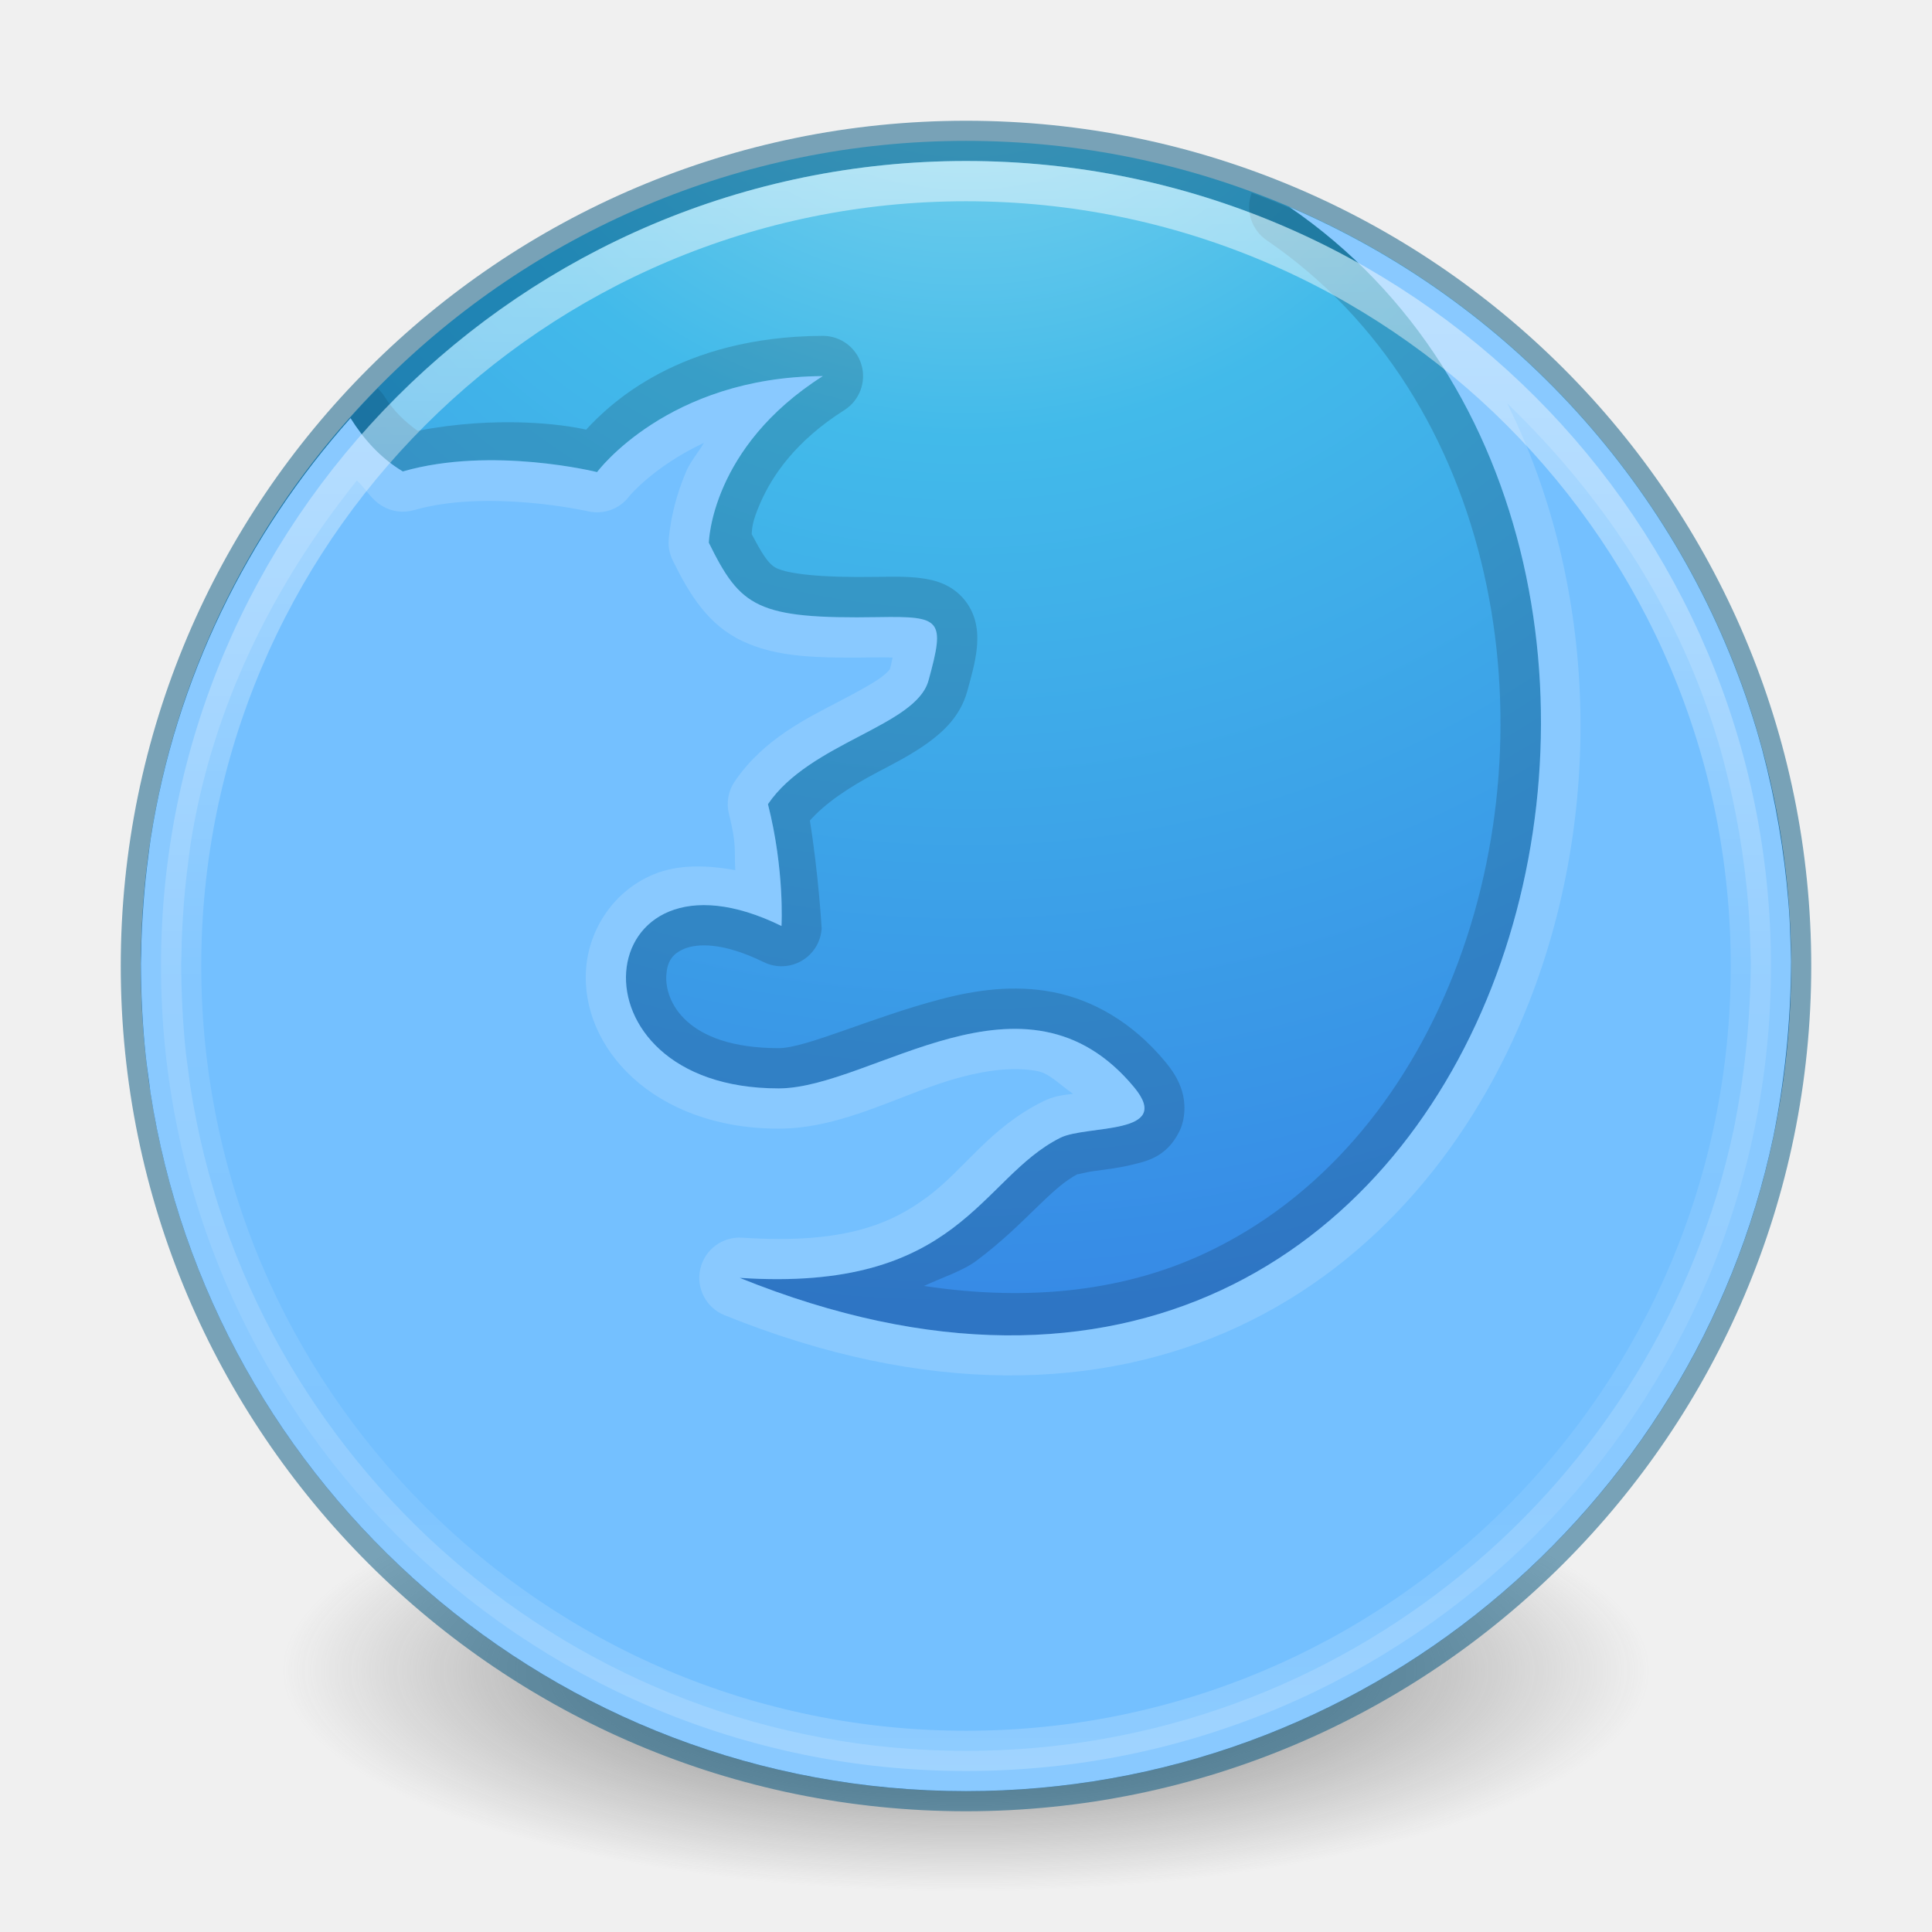
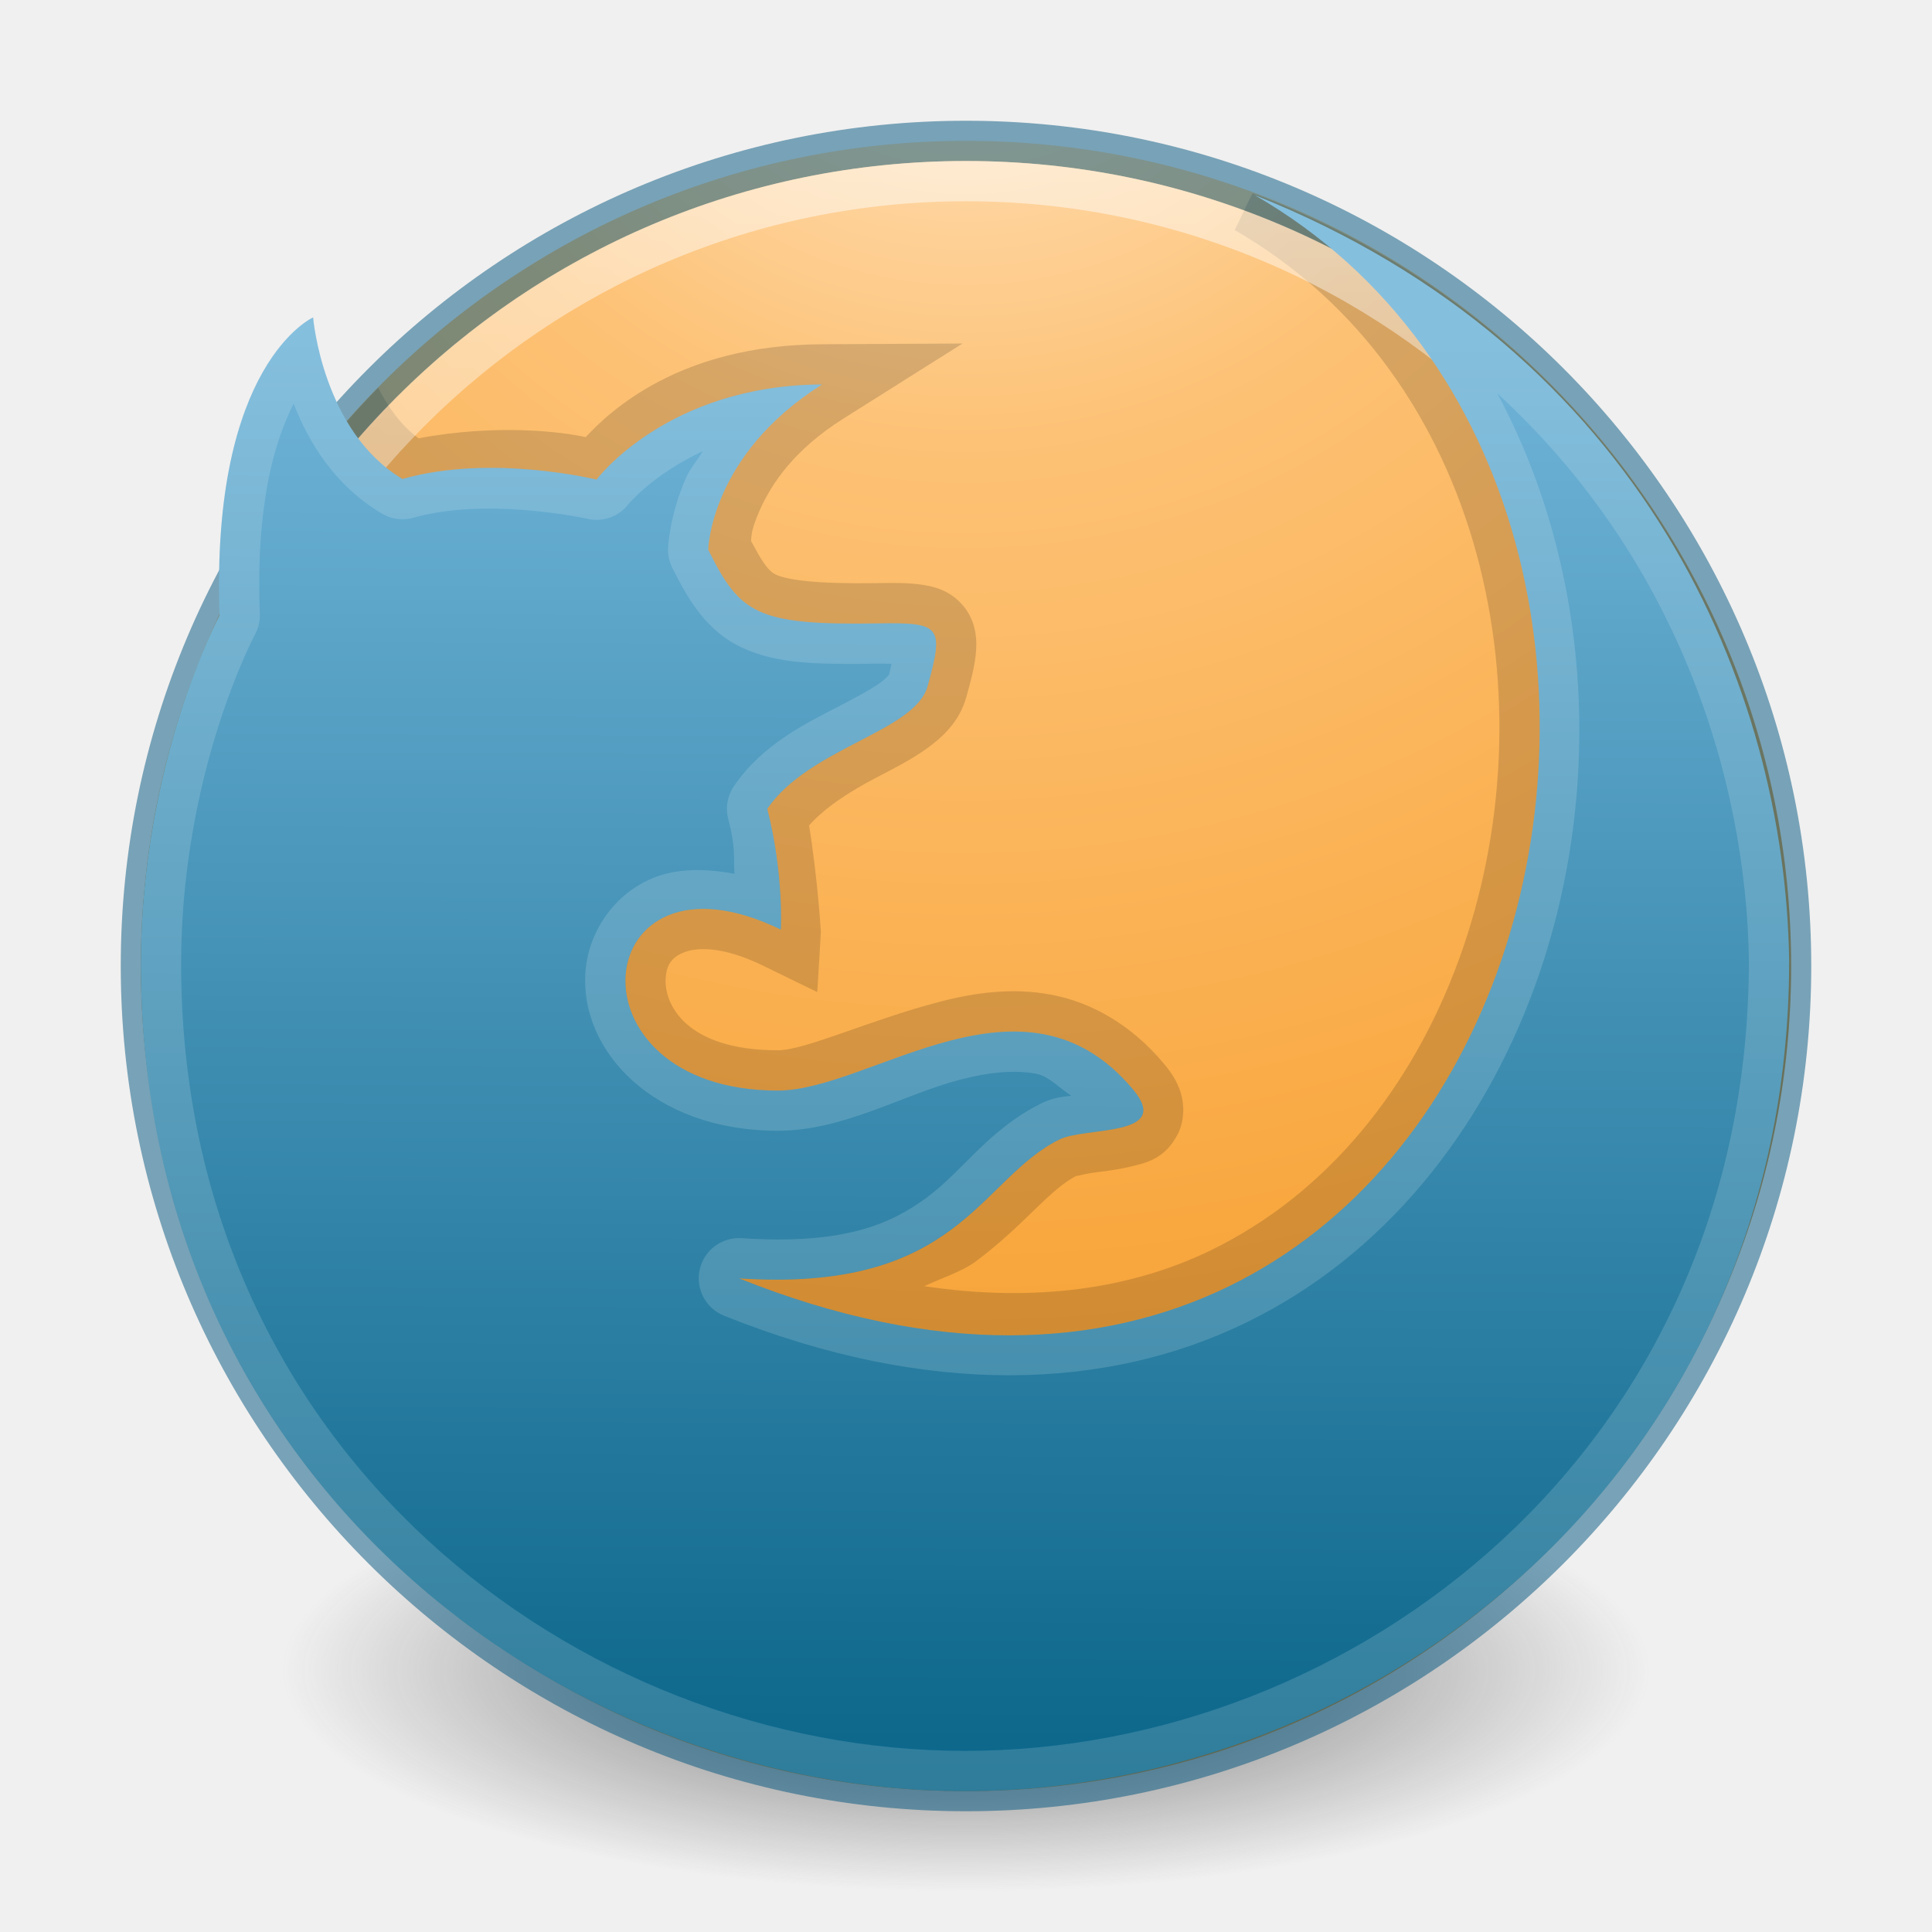
<svg xmlns="http://www.w3.org/2000/svg" xmlns:xlink="http://www.w3.org/1999/xlink" version="1.1" width="48" height="48" id="svg4031">
  <defs id="defs4033">
+     <linearGradient id="linearGradient4252">
+       <stop style="stop-color:#70b4d8;stop-opacity:1" offset="0" id="stop4254" />
+       <stop style="stop-color:#005e82;stop-opacity:1" offset="1" id="stop4256" />
+     </linearGradient>
    <linearGradient id="linearGradient4168">
      <stop id="stop4170" style="stop-color:#f8b17e;stop-opacity:1" offset="0" />
      <stop id="stop4172" style="stop-color:#e35d4f;stop-opacity:1" offset="0.232" />
      <stop id="stop4174" style="stop-color:#c6262e;stop-opacity:1" offset="0.591" />
      <stop id="stop4176" style="stop-color:#690b54;stop-opacity:1" offset="1" />
    </linearGradient>
    <linearGradient id="linearGradient3957">
      <stop id="stop3959" style="stop-color:#ffffff;stop-opacity:1" offset="0" />
      <stop id="stop3961" style="stop-color:#c1c1c1;stop-opacity:1" offset="1" />
    </linearGradient>
    <linearGradient id="linearGradient4011">
      <stop id="stop4013" style="stop-color:#ffffff;stop-opacity:1" offset="0" />
      <stop id="stop4015" style="stop-color:#ffffff;stop-opacity:0.235" offset="0.508" />
      <stop id="stop4017" style="stop-color:#ffffff;stop-opacity:0.157" offset="0.835" />
      <stop id="stop4019" style="stop-color:#ffffff;stop-opacity:0.392" offset="1" />
    </linearGradient>
    <linearGradient id="linearGradient2867-449-88-871-390-598-476-591-434-148-57-177-3-8">
      <stop id="stop3750-8-9" style="stop-color:#90dbec;stop-opacity:1" offset="0" />
      <stop id="stop3752-3-2" style="stop-color:#42baea;stop-opacity:1" offset="0.262" />
      <stop id="stop3754-7-2" style="stop-color:#3689e6;stop-opacity:1" offset="0.705" />
      <stop id="stop3756-9-3" style="stop-color:#2b63a0;stop-opacity:1" offset="1" />
    </linearGradient>
    <linearGradient id="linearGradient3820-7-2-1">
      <stop id="stop3822-2-6-3" style="stop-color:#3d3d3d;stop-opacity:1" offset="0" />
      <stop id="stop3864-8-7-7" style="stop-color:#686868;stop-opacity:0.498" offset="0.5" />
      <stop id="stop3824-1-2-5" style="stop-color:#686868;stop-opacity:0" offset="1" />
    </linearGradient>
    <linearGradient x1="71.204" y1="6.238" x2="71.204" y2="44.341" id="linearGradient3012" xlink:href="#linearGradient4011" gradientUnits="userSpaceOnUse" gradientTransform="matrix(1.054054,0,0,1.054054,-51.611,-2.727901)" />
-     <radialGradient cx="3.972" cy="8.45" r="20" fx="3.972" fy="8.45" id="radialGradient3015" xlink:href="#linearGradient2867-449-88-871-390-598-476-591-434-148-57-177-3-8" gradientUnits="userSpaceOnUse" gradientTransform="matrix(0,2.498835,-2.643469,-6.8014435e-8,46.33681,-12.18047)" />
+     <radialGradient cx="3.972" cy="8.45" r="20" fx="3.972" fy="8.45" id="radialGradient3015" xlink:href="#linearGradient3846" gradientUnits="userSpaceOnUse" gradientTransform="matrix(0,2.498835,-2.643469,-6.8014435e-8,46.33681,-12.18047)" />
    <radialGradient cx="99.157" cy="186.171" r="62.769" fx="99.157" fy="186.171" id="radialGradient3018" xlink:href="#linearGradient3820-7-2-1" gradientUnits="userSpaceOnUse" gradientTransform="matrix(0.2708338,0,0,0.08762273,-2.855072,25.18723)" />
    <linearGradient x1="27.925" y1="15.149" x2="33.448" y2="22.986" id="linearGradient3951" xlink:href="#linearGradient4168" gradientUnits="userSpaceOnUse" gradientTransform="translate(-37.01695,19.9322)" />
    <linearGradient x1="24" y1="22" x2="24" y2="26" id="linearGradient3963" xlink:href="#linearGradient3957" gradientUnits="userSpaceOnUse" />
    <linearGradient x1="21.014" y1="25.434" x2="22.806" y2="27.344" id="linearGradient3963-7" xlink:href="#linearGradient3957-2" gradientUnits="userSpaceOnUse" gradientTransform="translate(-19.11864,3.661017)" />
    <linearGradient id="linearGradient3957-2">
      <stop id="stop3959-62" style="stop-color:#ffffff;stop-opacity:1" offset="0" />
      <stop id="stop3961-5" style="stop-color:#c1c1c1;stop-opacity:1" offset="1" />
    </linearGradient>
    <linearGradient id="linearGradient3851">
      <stop offset="0" style="stop-color:#000000;stop-opacity:0.432" id="stop3853" />
      <stop offset="1" style="stop-color:#000000;stop-opacity:0.627" id="stop3855" />
    </linearGradient>
    <linearGradient gradientTransform="matrix(1,0,0,-1,0,48.51911)" gradientUnits="userSpaceOnUse" xlink:href="#linearGradient3851" id="linearGradient4326" y2="36.95" x2="23.064" y1="12.978" x1="23.064" />
    <linearGradient gradientUnits="userSpaceOnUse" xlink:href="#linearGradient3851" id="linearGradient4320" y2="36.95" x2="23.064" y1="12.978" x1="23.064" gradientTransform="translate(0,-1.493042)" />
    <linearGradient gradientUnits="userSpaceOnUse" xlink:href="#linearGradient3707-319-631-407-324-616" id="linearGradient4273" y2="4.997" x2="19.927" y1="44.949" x1="19.927" gradientTransform="matrix(0.8333332,0,0,0.8333332,4,3.166668)" />
    <linearGradient id="linearGradient3707-319-631-407-324-616">
      <stop offset="0" style="stop-color:#505050;stop-opacity:1" id="stop3246" />
      <stop offset="1" style="stop-color:#8e8e8e;stop-opacity:1" id="stop3248" />
    </linearGradient>
    <linearGradient gradientTransform="translate(-57.36252,-8.023633)" gradientUnits="userSpaceOnUse" xlink:href="#linearGradient3924-803" id="linearGradient3473" y2="43" x2="24" y1="5" x1="24" />
    <linearGradient id="linearGradient3924-803">
      <stop offset="0" style="stop-color:#ffffff;stop-opacity:1" id="stop3252" />
      <stop offset="0.063" style="stop-color:#ffffff;stop-opacity:0.235" id="stop3254" />
      <stop offset="0.951" style="stop-color:#ffffff;stop-opacity:0.157" id="stop3256" />
      <stop offset="1" style="stop-color:#ffffff;stop-opacity:0.392" id="stop3258" />
    </linearGradient>
    <radialGradient gradientTransform="matrix(1.8930301e-8,2.277067,-2.408866,-4.1952268e-8,-13.00807,-19.52422)" gradientUnits="userSpaceOnUse" xlink:href="#linearGradient2867-449-88-871-390-598-476-591-434-148-57-177-641" id="radialGradient3476" fy="8.45" fx="7.496" r="20" cy="8.45" cx="7.496" />
    <linearGradient id="linearGradient2867-449-88-871-390-598-476-591-434-148-57-177-641">
      <stop offset="0" style="stop-color:#c7c7c7;stop-opacity:1" id="stop3236" />
      <stop offset="0.262" style="stop-color:#a6a6a6;stop-opacity:1" id="stop3238" />
      <stop offset="0.705" style="stop-color:#7b7b7b;stop-opacity:1" id="stop3240" />
      <stop offset="1" style="stop-color:#595959;stop-opacity:1" id="stop3242" />
    </linearGradient>
    <radialGradient gradientTransform="matrix(2.003784,0,0,1.4,27.98813,-17.4)" gradientUnits="userSpaceOnUse" xlink:href="#linearGradient3688-166-749-2-324" id="radialGradient3013-896" fy="43.5" fx="4.993" r="2.5" cy="43.5" cx="4.993" />
    <linearGradient id="linearGradient3688-166-749-2-324">
      <stop offset="0" style="stop-color:#181818;stop-opacity:1" id="stop3216" />
      <stop offset="1" style="stop-color:#181818;stop-opacity:0" id="stop3218" />
    </linearGradient>
    <radialGradient gradientTransform="matrix(2.003784,0,0,1.4,-20.01187,-104.4)" gradientUnits="userSpaceOnUse" xlink:href="#linearGradient3688-166-749-2-324" id="radialGradient3015-826" fy="43.5" fx="4.993" r="2.5" cy="43.5" cx="4.993" />
    <linearGradient id="linearGradient3702-501-757-6-946">
      <stop offset="0" style="stop-color:#181818;stop-opacity:0" id="stop3228" />
      <stop offset="0.5" style="stop-color:#181818;stop-opacity:1" id="stop3230" />
      <stop offset="1" style="stop-color:#181818;stop-opacity:0" id="stop3232" />
    </linearGradient>
    <linearGradient gradientUnits="userSpaceOnUse" xlink:href="#linearGradient3702-501-757-6-946" id="linearGradient4395" y2="39.999" x2="25.058" y1="47.028" x1="25.058" />
    <linearGradient gradientTransform="translate(-16.07682,-9.023643)" gradientUnits="userSpaceOnUse" xlink:href="#linearGradient3851" id="linearGradient3857" y2="44.858" x2="0.857" y1="5.714" x1="0.857" />
    <radialGradient cx="23.896" cy="3.99" r="20.397" id="radialGradient3093-0-3-6-6" gradientUnits="userSpaceOnUse" gradientTransform="matrix(0,1.231648,-1.625754,0,18.48697,-28.72198)">
      <stop id="stop3244-9-33-7-0-9" style="stop-color:#ffffff;stop-opacity:1" offset="0" />
      <stop id="stop3246-3-5-0-8-5" style="stop-color:#dddddd;stop-opacity:1" offset="0.262" />
      <stop id="stop3248-1-7-8-8-1" style="stop-color:#abacae;stop-opacity:1" offset="0.661" />
      <stop id="stop3250-9-3-0-5-1" style="stop-color:#89898b;stop-opacity:1" offset="1" />
    </radialGradient>
    <linearGradient id="linearGradient3846">
-       <stop id="stop3848" style="stop-color:#fff3cb;stop-opacity:1" offset="0" />
-       <stop id="stop3850" style="stop-color:#fdde76;stop-opacity:1" offset="0.262" />
-       <stop id="stop3852" style="stop-color:#f9c440;stop-opacity:1" offset="0.661" />
+       <stop id="stop3848" style="stop-color:#ffe8cb;stop-opacity:1" offset="0" />
+       <stop id="stop3850" style="stop-color:#fdc276;stop-opacity:1" offset="0.262" />
+       <stop id="stop3852" style="stop-color:#f9a840;stop-opacity:1" offset="0.661" />
      <stop id="stop3854" style="stop-color:#e48b20;stop-opacity:1" offset="1" />
    </linearGradient>
    <linearGradient id="linearGradient4806-2">
      <stop id="stop4808-4" style="stop-color:#ffffff;stop-opacity:1" offset="0" />
      <stop id="stop4810-0" style="stop-color:#ffffff;stop-opacity:0.235" offset="0.424" />
      <stop id="stop4812-8" style="stop-color:#ffffff;stop-opacity:0.157" offset="0.821" />
      <stop id="stop4814-0" style="stop-color:#ffffff;stop-opacity:0.392" offset="1" />
    </linearGradient>
    <radialGradient cx="4.993" cy="43.5" r="2.5" fx="4.993" fy="43.5" id="radialGradient3176" xlink:href="#linearGradient3851" gradientUnits="userSpaceOnUse" gradientTransform="matrix(3.699292,0,0,2.577227,28.15827,-51.88068)" />
    <radialGradient cx="4.993" cy="43.5" r="2.5" fx="4.993" fy="43.5" id="radialGradient3178" xlink:href="#linearGradient3851" gradientUnits="userSpaceOnUse" gradientTransform="matrix(3.699292,0,0,2.577227,-13.43288,-172.338)" />
    <linearGradient gradientTransform="matrix(1.846153,0,0,1.840877,-23.5121,-19.84943)" x1="25.058" y1="47.028" x2="25.058" y2="39.999" id="linearGradient3180" xlink:href="#linearGradient3702-4-7" gradientUnits="userSpaceOnUse" />
    <linearGradient id="linearGradient3702-4-7">
      <stop id="stop3704-7-8" style="stop-color:#000000;stop-opacity:0" offset="0" />
      <stop id="stop3710-0-0" style="stop-color:#000000;stop-opacity:1" offset="0.5" />
      <stop id="stop3706-7-2" style="stop-color:#000000;stop-opacity:0" offset="1" />
    </linearGradient>
    <radialGradient cx="676" cy="-233.5" r="29.5" fx="680.406" fy="-249.594" id="radialGradient3037" xlink:href="#linearGradient4747-3" gradientUnits="userSpaceOnUse" gradientTransform="matrix(1.21354,2.71748e-8,-2.3222332e-8,0.9399242,-797.5033,244.7349)" />
    <linearGradient id="linearGradient4747-3">
      <stop id="stop4749-7" style="stop-color:#ffffff;stop-opacity:1" offset="0" />
      <stop id="stop9072-8" style="stop-color:#f7f7f7;stop-opacity:1" offset="0.5" />
      <stop id="stop4751-3" style="stop-color:#dbe0e1;stop-opacity:1" offset="1" />
    </linearGradient>
    <radialGradient cx="680.566" cy="365.658" r="12.053" fx="680.602" fy="355.258" id="radialGradient3033" xlink:href="#linearGradient9165-59" gradientUnits="userSpaceOnUse" gradientTransform="matrix(0.8989264,0,0,0.8580413,-584.8952,-296.291)" />
    <linearGradient id="linearGradient9165-59">
      <stop id="stop9167-6" style="stop-color:#b6c5cc;stop-opacity:1" offset="0" />
      <stop id="stop9169-9" style="stop-color:#e5f0f6;stop-opacity:0" offset="1" />
    </linearGradient>
    <radialGradient cx="680.566" cy="365.658" r="12.053" fx="681.326" fy="354.216" id="radialGradient3030" xlink:href="#linearGradient9165-5-1" gradientUnits="userSpaceOnUse" gradientTransform="matrix(0.6701885,0,0,0.6397069,-443.6143,-214.0008)" />
    <linearGradient id="linearGradient9165-5-1">
      <stop id="stop9167-7-12" style="stop-color:#acb9bf;stop-opacity:1" offset="0" />
      <stop id="stop9169-0-4" style="stop-color:#acb9bf;stop-opacity:0" offset="1" />
    </linearGradient>
    <linearGradient x1="20.154" y1="3.022" x2="20.154" y2="26.667" id="linearGradient3027-6" xlink:href="#linearGradient4017-8" gradientUnits="userSpaceOnUse" gradientTransform="matrix(1.500031,0,0,1.444426,-1.15087,3.596312)" />
    <linearGradient id="linearGradient4017-8">
      <stop id="stop4019-8" style="stop-color:#ffffff;stop-opacity:1" offset="0" />
      <stop id="stop4021-4" style="stop-color:#ffffff;stop-opacity:0.235" offset="0.496" />
      <stop id="stop4023-7" style="stop-color:#ffffff;stop-opacity:0.157" offset="0.88" />
      <stop id="stop4025-5" style="stop-color:#ffffff;stop-opacity:0.392" offset="1" />
    </linearGradient>
    <radialGradient r="20.002" gradientTransform="matrix(0,1.0014,-1.0999,0,-6.531,65.08)" cx="21.12" cy="26.141" gradientUnits="userSpaceOnUse" fy="22.504" id="radialGradient4347">
      <stop offset="0" stop-color="#ffca51" id="stop4349" style="stop-color:#ffc77a;stop-opacity:1" />
      <stop offset="1" stop-color="#ffbb39" id="stop4351" style="stop-color:#ffbe68;stop-opacity:1" />
    </radialGradient>
    <linearGradient id="linearGradient6322" y2="44.332" gradientUnits="userSpaceOnUse" x2="32.438" gradientTransform="matrix(0.97581,0,0,0.97579,-58.703,61.851)" y1="8.54" x1="21.375">
      <stop id="stop9946-9" stop-color="#de6300" offset="0" />
      <stop id="stop9944-7" stop-color="#d04e00" offset="1" />
    </linearGradient>
    <radialGradient r="20.002" gradientTransform="matrix(0,1.0014,-1.0999,0,-6.531,65.08)" cx="21.12" cy="26.141" gradientUnits="userSpaceOnUse" fy="22.504" id="radialGradient4347-1">
      <stop offset="0" stop-color="#ffca51" id="stop4349-7" style="stop-color:#ffb958;stop-opacity:1" />
      <stop style="stop-color:#e28515;stop-opacity:1" offset="1" stop-color="#ff6201" id="stop4355-5" />
    </radialGradient>
+     <radialGradient id="radialGradient9914" fy="22.504" gradientUnits="userSpaceOnUse" cy="26.141" cx="21.12" gradientTransform="matrix(0,1.0014,-1.0999,0,52.752,3.8498)" r="20.002">
+       <stop id="stop9910" stop-color="#ffca51" offset="0" />
+       <stop id="stop9926" stop-color="#ffbb39" offset=".399" />
+       <stop id="stop9928" stop-color="#ff780b" offset=".776" />
+       <stop id="stop9912" stop-color="#ff6201" offset="1" />
+     </radialGradient>
+     <linearGradient id="linearGradient9938" y2="44.332" gradientUnits="userSpaceOnUse" x2="32.438" gradientTransform="matrix(0.97581,0,0,0.97579,0.58048,0.62059)" y1="8.54" x1="21.375">
+       <stop id="stop9946" stop-color="#de6300" offset="0" />
+       <stop id="stop9944" stop-color="#d04e00" offset="1" />
+     </linearGradient>
+     <linearGradient xlink:href="#linearGradient4252" id="linearGradient4288" x1="24.902" y1="8.437" x2="24.743" y2="47.839" gradientUnits="userSpaceOnUse" gradientTransform="translate(-0.2066556,0.021933)" />
  </defs>
  <path d="m 41,41.5 a 17,5.5 0 1 1 -34,0 17,5.5 0 1 1 34,0 z" id="path3818-0-5" style="fill:url(#radialGradient3018);fill-opacity:1;stroke:none" />
-   <path d="M 24,3.5 C 12.689,3.5 3.5,12.689 3.5,24 3.5,35.311 12.689,44.5 24,44.5 35.311,44.5 44.5,35.311 44.5,24 44.5,12.689 35.311,3.5 24,3.5 Z" id="path2555" style="color:#000000;display:inline;overflow:visible;visibility:visible;fill:url(#radialGradient3015);fill-opacity:1;fill-rule:nonzero;stroke:none;stroke-width:1;marker:none;enable-background:accumulate" />
-   <path style="color:#000000;display:inline;overflow:visible;visibility:visible;fill:#000000;fill-opacity:1;fill-rule:nonzero;stroke:none;stroke-width:1;marker:none;enable-background:accumulate;opacity:0.15" d="M 31.098 4.791 A 1 1 0 0 0 31.471 5.969 C 37.231 9.909 38.548 18.008 36.125 24.174 C 34.914 27.257 32.801 29.806 29.92 31.146 C 27.986 32.046 25.649 32.357 22.957 31.949 C 23.4 31.742 23.921 31.576 24.26 31.322 C 25.477 30.412 26.098 29.509 26.791 29.162 C 26.706 29.205 26.922 29.13 27.184 29.094 C 27.445 29.057 27.769 29.025 28.117 28.939 C 28.465 28.854 28.974 28.762 29.297 28.117 C 29.459 27.795 29.456 27.387 29.363 27.096 C 29.271 26.804 29.123 26.587 28.947 26.375 C 28.141 25.402 27.156 24.844 26.168 24.65 C 25.179 24.457 24.224 24.6 23.354 24.83 C 21.613 25.29 20.025 26.041 19.344 26.041 C 17.032 26.041 16.507 24.861 16.555 24.217 C 16.579 23.895 16.697 23.697 17.006 23.57 C 17.315 23.444 17.948 23.4 18.975 23.904 A 1 1 0 0 0 20.414 23.064 C 20.414 23.064 20.335 21.711 20.121 20.387 C 20.49 19.968 21.077 19.564 21.811 19.18 C 22.224 18.963 22.646 18.748 23.043 18.463 C 23.44 18.177 23.861 17.789 24.031 17.174 C 24.14 16.781 24.227 16.467 24.266 16.129 C 24.304 15.791 24.297 15.314 23.965 14.906 C 23.632 14.498 23.19 14.402 22.859 14.361 C 22.529 14.32 22.207 14.325 21.809 14.332 C 20.328 14.356 19.585 14.252 19.299 14.119 C 19.073 14.014 18.904 13.696 18.676 13.271 C 18.686 13.147 18.672 12.99 18.896 12.482 C 19.186 11.826 19.752 10.966 20.979 10.188 A 1 1 0 0 0 20.439 8.344 C 16.88 8.361 15.155 10.034 14.562 10.674 C 13.98 10.54 12.348 10.324 10.375 10.703 C 10.06 10.475 9.777 10.209 9.557 9.857 A 1 1 0 0 0 9.381 9.648 C 5.748 13.348 3.5 18.412 3.5 24 C 3.5 35.311 12.689 44.5 24 44.5 C 35.311 44.5 44.5 35.311 44.5 24 C 44.5 15.187 38.911 7.685 31.098 4.791 z M 37.445 10.021 C 39.763 12.251 41.596 14.978 42.59 18.115 C 42.625 18.23 42.656 18.324 42.678 18.398 A 1 1 0 0 0 42.682 18.406 C 42.731 18.57 42.778 18.74 42.824 18.912 C 43.139 20.113 43.339 21.307 43.434 22.461 C 43.44 22.542 43.445 22.61 43.449 22.668 A 1 1 0 0 0 43.449 22.672 C 43.468 22.94 43.478 23.215 43.486 23.5 C 43.49 23.656 43.497 23.788 43.498 23.895 C 43.49 25.353 43.342 26.74 43.074 28.055 C 43.074 28.055 43.074 28.057 43.074 28.057 C 41.205 36.87 33.377 43.5 24 43.5 C 14.241 43.5 6.158 36.321 4.725 26.971 C 4.723 26.958 4.717 26.898 4.703 26.799 L 4.703 26.793 C 4.669 26.542 4.634 26.31 4.611 26.09 C 4.54 25.394 4.504 24.678 4.502 23.943 L 4.502 23.939 L 4.502 23.938 C 4.502 23.901 4.506 23.834 4.508 23.73 A 1 1 0 0 0 4.508 23.725 C 4.511 23.311 4.535 22.909 4.564 22.5 L 4.564 22.496 C 4.593 22.127 4.63 21.765 4.678 21.406 A 1 1 0 0 0 4.678 21.402 C 4.697 21.251 4.714 21.112 4.732 20.99 L 4.732 20.986 C 5.264 17.569 6.794 14.526 8.867 11.936 C 9.091 12.145 9.21 12.4 9.494 12.57 A 1 1 0 0 0 10.285 12.674 C 12.118 12.146 14.592 12.699 14.592 12.699 A 1 1 0 0 0 15.639 12.322 C 15.639 12.322 16.252 11.581 17.49 11.002 C 17.358 11.226 17.158 11.467 17.066 11.674 C 16.638 12.645 16.611 13.467 16.611 13.467 A 1 1 0 0 0 16.715 13.926 C 17.127 14.762 17.589 15.528 18.455 15.932 C 19.321 16.335 20.292 16.357 21.84 16.332 C 22.006 16.329 22.054 16.336 22.176 16.338 C 22.149 16.451 22.147 16.491 22.105 16.643 C 22.118 16.596 22.093 16.683 21.875 16.84 C 21.657 16.997 21.297 17.191 20.883 17.408 C 20.054 17.842 18.97 18.359 18.252 19.418 A 1 1 0 0 0 18.111 20.225 C 18.305 20.988 18.24 21.122 18.268 21.619 C 17.531 21.485 16.836 21.479 16.246 21.721 C 15.247 22.13 14.633 23.088 14.561 24.068 C 14.415 26.029 16.245 28.041 19.344 28.041 C 20.978 28.041 22.448 27.138 23.865 26.764 C 24.574 26.576 25.222 26.504 25.783 26.613 C 26.087 26.673 26.374 26.988 26.662 27.176 C 26.431 27.207 26.208 27.217 25.896 27.373 C 24.584 28.029 23.959 29.05 23.062 29.721 C 22.166 30.391 21.007 30.921 18.443 30.75 A 1 1 0 0 0 18.002 32.676 C 22.989 34.691 27.343 34.553 30.764 32.961 C 34.184 31.369 36.622 28.378 37.986 24.906 C 39.825 20.226 39.719 14.606 37.445 10.021 z " id="path4261" />
+   <path d="M 24,3.5 C 12.689,3.5 3.5,12.689 3.5,24 3.5,35.311 12.689,44.5 24,44.5 35.311,44.5 44.5,35.311 44.5,24 44.5,12.689 35.311,3.5 24,3.5 Z" id="path2555" style="color:#000000;display:inline;overflow:visible;visibility:visible;fill:url(#radialGradient3015);fill-opacity:1.0;fill-rule:nonzero;stroke:none;stroke-width:1;marker:none;enable-background:accumulate" />
+   <path style="color:#000000;font-style:normal;font-variant:normal;font-weight:normal;font-stretch:normal;font-size:medium;line-height:normal;font-family:sans-serif;text-indent:0;text-align:start;text-decoration:none;text-decoration-line:none;text-decoration-style:solid;text-decoration-color:#000000;letter-spacing:normal;word-spacing:normal;text-transform:none;direction:ltr;block-progression:tb;writing-mode:lr-tb;baseline-shift:baseline;text-anchor:start;white-space:normal;clip-rule:nonzero;display:inline;overflow:visible;visibility:visible;opacity:0.15;isolation:auto;mix-blend-mode:normal;color-interpolation:sRGB;color-interpolation-filters:linearRGB;solid-color:#000000;solid-opacity:1;fill:#000000;fill-opacity:1;fill-rule:nonzero;stroke:none;stroke-width:2;stroke-linecap:butt;stroke-linejoin:miter;stroke-miterlimit:4;stroke-dasharray:none;stroke-dashoffset:0;stroke-opacity:1;color-rendering:auto;image-rendering:auto;shape-rendering:auto;text-rendering:auto;enable-background:accumulate" d="M 31.119 4.799 L 30.676 5.715 C 36.965 9.347 38.557 17.51 36.246 23.84 C 35.091 27.005 32.986 29.653 30.08 31.064 C 28.116 32.019 25.726 32.366 22.961 31.955 C 23.392 31.753 23.903 31.592 24.234 31.346 C 25.45 30.443 26.067 29.549 26.76 29.205 C 26.675 29.247 26.893 29.173 27.154 29.137 C 27.416 29.1 27.739 29.069 28.086 28.984 C 28.433 28.9 28.94 28.813 29.266 28.168 C 29.429 27.845 29.427 27.434 29.334 27.143 C 29.241 26.851 29.092 26.636 28.916 26.426 C 28.11 25.461 27.125 24.908 26.139 24.717 C 25.152 24.526 24.199 24.665 23.33 24.893 C 21.592 25.348 20.008 26.094 19.324 26.094 C 17.012 26.094 16.492 24.923 16.539 24.295 C 16.563 23.981 16.677 23.79 16.986 23.664 C 17.296 23.538 17.933 23.493 18.959 23.992 L 20.305 24.648 L 20.395 23.154 C 20.395 23.154 20.313 21.814 20.102 20.506 C 20.469 20.093 21.055 19.691 21.787 19.311 C 22.2 19.096 22.621 18.885 23.018 18.602 C 23.414 18.318 23.837 17.933 24.008 17.318 C 24.116 16.928 24.202 16.616 24.24 16.279 C 24.279 15.942 24.272 15.465 23.938 15.059 C 23.603 14.652 23.164 14.558 22.834 14.518 C 22.504 14.477 22.183 14.482 21.785 14.488 C 20.306 14.512 19.565 14.41 19.279 14.277 C 19.055 14.173 18.885 13.858 18.66 13.441 C 18.671 13.317 18.657 13.167 18.879 12.668 C 19.167 12.019 19.732 11.17 20.957 10.398 L 23.914 8.535 L 20.418 8.553 C 16.865 8.57 15.143 10.227 14.551 10.861 C 13.975 10.73 12.36 10.524 10.4 10.889 C 9.96 10.572 9.638 10.106 9.395 9.633 C 8.883 10.152 8.407 10.704 7.953 11.275 C 8.325 11.829 8.809 12.356 9.488 12.76 L 9.859 12.98 L 10.275 12.863 C 12.108 12.339 14.582 12.887 14.582 12.887 L 15.227 13.047 L 15.623 12.514 C 15.623 12.514 16.232 11.782 17.461 11.209 C 17.334 11.424 17.139 11.657 17.051 11.855 C 16.622 12.82 16.596 13.639 16.596 13.639 L 16.592 13.881 L 16.699 14.1 C 17.111 14.929 17.575 15.692 18.439 16.092 C 19.304 16.492 20.272 16.513 21.818 16.488 C 21.982 16.486 22.03 16.493 22.15 16.494 C 22.124 16.603 22.122 16.637 22.082 16.781 C 22.096 16.73 22.073 16.817 21.855 16.973 C 21.638 17.128 21.277 17.322 20.863 17.537 C 20.036 17.968 18.955 18.477 18.236 19.529 L 17.98 19.902 L 18.092 20.342 C 18.283 21.09 18.22 21.218 18.248 21.709 C 17.514 21.576 16.821 21.571 16.232 21.811 C 15.236 22.216 14.618 23.17 14.545 24.146 C 14.399 26.1 16.232 28.094 19.324 28.094 C 20.954 28.094 22.421 27.2 23.838 26.828 C 24.546 26.642 25.196 26.571 25.758 26.68 C 26.055 26.737 26.335 27.044 26.617 27.223 C 26.39 27.253 26.175 27.263 25.871 27.414 C 24.561 28.064 23.936 29.076 23.041 29.74 C 22.146 30.405 20.987 30.932 18.426 30.762 L 17.988 32.688 C 23.077 34.729 27.505 34.538 30.953 32.863 C 34.402 31.188 36.824 28.089 38.125 24.525 C 39.839 19.828 39.606 14.249 37.197 9.771 C 41.631 13.837 43.38 19.258 43.451 23.863 C 43.447 36.037 33.633 43.5 23.975 43.5 C 14.314 43.5 4.5 36.029 4.5 23.959 C 4.5 19.178 6.336 15.764 6.336 15.764 L 6.465 15.523 L 6.455 15.252 C 6.43 14.564 6.441 13.953 6.479 13.408 C 4.602 16.503 3.5 20.12 3.5 24 C 3.5 35.311 12.689 44.5 24 44.5 C 35.311 44.5 44.5 35.311 44.5 24 C 44.5 15.195 38.921 7.699 31.119 4.799 z " id="path4299" />
  <path d="m 24,3.5 c -11.311,0 -20.5,9.189 -20.5,20.5 0,11.311 9.189,20.5 20.5,20.5 11.311,0 20.5,-9.189 20.5,-20.5 0,-11.311 -9.189,-20.5 -20.5,-20.5 z" id="path2555-6" style="color:#000000;display:inline;overflow:visible;visibility:visible;opacity:0.5;fill:#000000;fill-opacity:0;fill-rule:nonzero;stroke:#00537d;stroke-width:1;stroke-linecap:round;stroke-linejoin:round;stroke-miterlimit:4;stroke-dasharray:none;stroke-dashoffset:0;stroke-opacity:1;marker:none;enable-background:accumulate" />
-   <path style="opacity:1;fill:#74c0ff;fill-opacity:1;stroke:none;stroke-width:0.995;stroke-miterlimit:4;stroke-dasharray:none" d="m 32.035,5.143 c 12.443,8.512 5.497,34.346 -13.658,26.605 5.475,0.366 5.961,-2.478 7.967,-3.48 0.653,-0.327 2.828,-0.054 1.834,-1.254 -2.721,-3.284 -6.518,0.027 -8.834,0.027 -5.411,0 -4.711,-6.383 0.072,-4.035 0,0 0.082,-1.379 -0.336,-3.027 1.042,-1.536 3.674,-1.933 3.988,-3.07 0.421,-1.524 0.317,-1.602 -1.244,-1.576 -3.029,0.05 -3.425,-0.25 -4.213,-1.848 0,0 0.043,-2.37 2.832,-4.141 -3.861,0.019 -5.609,2.385 -5.609,2.385 0,0 -2.617,-0.652 -4.826,-0.016 -0.568,-0.34 -0.982,-0.818 -1.299,-1.324 -2.564,2.878 -4.346,6.467 -4.965,10.447 -0.022,0.143 -0.04,0.291 -0.059,0.438 -0.051,0.38 -0.09,0.764 -0.119,1.15 -0.031,0.421 -0.055,0.848 -0.059,1.293 -0.001,0.074 -0.006,0.148 -0.006,0.223 0.002,0.768 0.04,1.519 0.115,2.252 0.026,0.251 0.062,0.497 0.096,0.744 0.009,0.062 0.014,0.126 0.023,0.188 C 5.243,36.955 13.751,44.5 24,44.5 c 9.852,0 18.092,-6.972 20.055,-16.244 0.282,-1.383 0.436,-2.841 0.443,-4.367 -7.5e-4,-0.14 -0.008,-0.279 -0.012,-0.418 -0.009,-0.287 -0.018,-0.577 -0.039,-0.869 -0.005,-0.074 -0.012,-0.148 -0.018,-0.223 -0.099,-1.215 -0.31,-2.468 -0.641,-3.729 -0.048,-0.178 -0.098,-0.355 -0.15,-0.531 -0.029,-0.099 -0.062,-0.198 -0.092,-0.297 C 41.739,12.109 37.495,7.475 32.035,5.143 Z" id="path10380-0-8-9" />
-   <path style="opacity:0.15;fill:#ffffff;fill-opacity:1;stroke:none;stroke-width:0.995;stroke-miterlimit:4;stroke-dasharray:none" d="M 32.035 5.143 C 44.478 13.654 37.532 39.489 18.377 31.748 C 23.852 32.114 24.338 29.27 26.344 28.268 C 26.997 27.941 29.172 28.213 28.178 27.014 C 25.457 23.73 21.66 27.041 19.344 27.041 C 13.933 27.041 14.632 20.658 19.416 23.006 C 19.416 23.006 19.498 21.627 19.08 19.979 C 20.122 18.443 22.754 18.045 23.068 16.908 C 23.49 15.384 23.385 15.306 21.824 15.332 C 18.795 15.382 18.399 15.082 17.611 13.484 C 17.611 13.484 17.654 11.114 20.443 9.344 C 16.583 9.363 14.834 11.729 14.834 11.729 C 14.834 11.729 12.217 11.076 10.008 11.713 C 9.44 11.373 9.026 10.895 8.709 10.389 C 6.145 13.266 4.362 16.855 3.744 20.836 C 3.723 20.979 3.705 21.127 3.686 21.273 C 3.635 21.654 3.596 22.037 3.566 22.424 C 3.536 22.845 3.512 23.272 3.508 23.717 C 3.507 23.791 3.502 23.865 3.502 23.939 C 3.504 24.707 3.542 25.459 3.617 26.191 C 3.643 26.442 3.679 26.689 3.713 26.936 C 3.722 26.998 3.727 27.061 3.736 27.123 C 5.243 36.955 13.751 44.5 24 44.5 C 33.852 44.5 42.092 37.528 44.055 28.256 C 44.337 26.872 44.491 25.415 44.498 23.889 C 44.497 23.749 44.49 23.61 44.486 23.471 C 44.478 23.183 44.468 22.894 44.447 22.602 C 44.442 22.527 44.436 22.453 44.43 22.379 C 44.33 21.164 44.12 19.911 43.789 18.65 C 43.741 18.472 43.691 18.295 43.639 18.119 C 43.61 18.02 43.577 17.921 43.547 17.822 C 41.739 12.109 37.495 7.475 32.035 5.143 z M 37.445 10.021 C 39.763 12.251 41.596 14.978 42.59 18.115 C 42.625 18.23 42.656 18.324 42.678 18.398 A 1 1 0 0 0 42.682 18.406 C 42.731 18.57 42.778 18.74 42.824 18.912 C 43.139 20.113 43.339 21.307 43.434 22.461 C 43.44 22.542 43.445 22.61 43.449 22.668 A 1 1 0 0 0 43.449 22.672 C 43.468 22.94 43.478 23.215 43.486 23.5 C 43.49 23.656 43.497 23.788 43.498 23.895 C 43.49 25.353 43.342 26.74 43.074 28.055 C 43.074 28.055 43.074 28.057 43.074 28.057 C 41.205 36.87 33.377 43.5 24 43.5 C 14.241 43.5 6.158 36.321 4.725 26.971 C 4.723 26.958 4.717 26.898 4.703 26.799 L 4.703 26.793 C 4.669 26.542 4.634 26.31 4.611 26.09 C 4.54 25.394 4.504 24.678 4.502 23.943 L 4.502 23.939 L 4.502 23.938 C 4.502 23.901 4.506 23.834 4.508 23.73 A 1 1 0 0 0 4.508 23.725 C 4.511 23.311 4.535 22.909 4.564 22.5 L 4.564 22.496 C 4.593 22.127 4.63 21.765 4.678 21.406 A 1 1 0 0 0 4.678 21.402 C 4.697 21.251 4.714 21.112 4.732 20.99 L 4.732 20.986 C 5.264 17.569 6.794 14.526 8.867 11.936 C 9.091 12.145 9.21 12.4 9.494 12.57 A 1 1 0 0 0 10.285 12.674 C 12.118 12.146 14.592 12.699 14.592 12.699 A 1 1 0 0 0 15.639 12.322 C 15.639 12.322 16.252 11.581 17.49 11.002 C 17.358 11.226 17.158 11.467 17.066 11.674 C 16.638 12.645 16.611 13.467 16.611 13.467 A 1 1 0 0 0 16.715 13.926 C 17.127 14.762 17.589 15.528 18.455 15.932 C 19.321 16.335 20.292 16.357 21.84 16.332 C 22.006 16.329 22.054 16.336 22.176 16.338 C 22.149 16.451 22.147 16.491 22.105 16.643 C 22.118 16.596 22.093 16.683 21.875 16.84 C 21.657 16.997 21.297 17.191 20.883 17.408 C 20.054 17.842 18.97 18.359 18.252 19.418 A 1 1 0 0 0 18.111 20.225 C 18.305 20.988 18.24 21.122 18.268 21.619 C 17.531 21.485 16.836 21.479 16.246 21.721 C 15.247 22.13 14.633 23.088 14.561 24.068 C 14.415 26.029 16.245 28.041 19.344 28.041 C 20.978 28.041 22.448 27.138 23.865 26.764 C 24.574 26.576 25.222 26.504 25.783 26.613 C 26.087 26.673 26.374 26.988 26.662 27.176 C 26.431 27.207 26.208 27.217 25.896 27.373 C 24.584 28.029 23.959 29.05 23.062 29.721 C 22.166 30.391 21.007 30.921 18.443 30.75 A 1 1 0 0 0 18.002 32.676 C 22.989 34.691 27.343 34.553 30.764 32.961 C 34.184 31.369 36.622 28.378 37.986 24.906 C 39.825 20.226 39.719 14.606 37.445 10.021 z " id="path4250" />
  <path d="m 43.5,23.999 c 0,10.77 -8.731,19.501 -19.5,19.501 -10.77,0 -19.5,-8.731 -19.5,-19.501 0,-10.769 8.731,-19.499 19.5,-19.499 C 34.769,4.5 43.5,13.23 43.5,23.999 l 0,0 z" id="path8655" style="color:#000000;display:inline;overflow:visible;visibility:visible;opacity:0.5;fill:none;stroke:url(#linearGradient3012);stroke-width:1;stroke-linecap:round;stroke-linejoin:round;stroke-miterlimit:4;stroke-dasharray:none;stroke-dashoffset:0;stroke-opacity:1;marker:none;enable-background:accumulate" />
+   <path style="fill:url(#linearGradient4288);fill-opacity:1;stroke:none;stroke-width:1.049" d="m 7.779,7.888 c 0,0 0.233,2.832 2.221,4.013 2.207,-0.631 4.821,0.015 4.821,0.015 0,0 1.746,-2.345 5.602,-2.364 -2.786,1.755 -2.828,4.104 -2.828,4.104 0.787,1.584 1.181,1.882 4.207,1.833 1.559,-0.025 1.664,0.051 1.243,1.562 -0.314,1.127 -2.943,1.521 -3.983,3.044 0.417,1.634 0.336,3 0.336,3 -4.778,-2.328 -5.477,4 -0.073,4 2.313,0 6.107,-3.282 8.825,-0.027 0.993,1.189 -1.18,0.919 -1.832,1.243 -2.003,0.994 -2.488,3.813 -7.956,3.45 C 37.908,39.6 44.739,12.682 31.176,4.849 40.868,8.708 44.349,17.134 44.451,23.855 44.451,36.573 34.155,44.5 23.975,44.5 13.796,44.5 3.5,36.573 3.5,23.959 3.5,18.919 5.456,15.289 5.456,15.289 5.23,9.022 7.778,7.887 7.778,7.887 Z" id="path10380-0-8" />
+   <path style="fill:#ffffff;fill-opacity:1;stroke:none;stroke-width:1.049;opacity:0.15" d="M 31.176 4.85 C 44.739 12.682 37.907 39.6 18.359 31.76 C 23.828 32.123 24.313 29.304 26.316 28.311 C 26.969 27.987 29.141 28.255 28.148 27.066 C 25.431 23.811 21.637 27.094 19.324 27.094 C 13.92 27.094 14.618 20.766 19.396 23.094 C 19.396 23.094 19.478 21.728 19.061 20.094 C 20.101 18.571 22.731 18.178 23.045 17.051 C 23.466 15.54 23.36 15.463 21.801 15.488 C 18.776 15.537 18.382 15.24 17.596 13.656 C 17.596 13.656 17.638 11.308 20.424 9.553 C 16.568 9.571 14.82 11.916 14.82 11.916 C 14.82 11.916 12.207 11.269 10 11.9 C 8.012 10.719 7.779 7.887 7.779 7.887 C 7.779 7.887 5.229 9.022 5.455 15.289 C 5.455 15.289 3.5 18.92 3.5 23.959 C 3.5 36.573 13.795 44.5 23.975 44.5 C 34.154 44.5 44.451 36.574 44.451 23.855 C 44.349 17.135 40.868 8.708 31.176 4.85 z M 37.197 9.771 C 41.631 13.837 43.38 19.258 43.451 23.863 C 43.447 36.037 33.633 43.5 23.975 43.5 C 14.314 43.5 4.5 36.029 4.5 23.959 C 4.5 19.178 6.336 15.764 6.336 15.764 A 1 1 0 0 0 6.455 15.252 C 6.355 12.481 6.83 10.947 7.295 10.029 C 7.67 10.985 8.303 12.055 9.488 12.76 A 1 1 0 0 0 10.275 12.863 C 12.108 12.339 14.582 12.887 14.582 12.887 A 1 1 0 0 0 15.623 12.514 C 15.623 12.514 16.232 11.782 17.461 11.209 C 17.334 11.424 17.139 11.657 17.051 11.855 C 16.622 12.82 16.596 13.639 16.596 13.639 A 1 1 0 0 0 16.699 14.1 C 17.111 14.929 17.575 15.692 18.439 16.092 C 19.304 16.492 20.272 16.513 21.818 16.488 C 21.982 16.486 22.03 16.493 22.15 16.494 C 22.124 16.603 22.122 16.637 22.082 16.781 C 22.096 16.73 22.073 16.817 21.855 16.973 C 21.638 17.128 21.277 17.322 20.863 17.537 C 20.036 17.968 18.955 18.477 18.236 19.529 A 1 1 0 0 0 18.092 20.342 C 18.283 21.09 18.22 21.218 18.248 21.709 C 17.514 21.576 16.821 21.571 16.232 21.811 C 15.236 22.216 14.618 23.17 14.545 24.146 C 14.399 26.1 16.232 28.094 19.324 28.094 C 20.954 28.094 22.421 27.2 23.838 26.828 C 24.546 26.642 25.196 26.571 25.758 26.68 C 26.055 26.737 26.335 27.044 26.617 27.223 C 26.39 27.253 26.175 27.263 25.871 27.414 C 24.561 28.064 23.936 29.076 23.041 29.74 C 22.146 30.405 20.987 30.932 18.426 30.762 A 1 1 0 0 0 17.988 32.688 C 23.077 34.729 27.505 34.538 30.953 32.863 C 34.402 31.188 36.824 28.089 38.125 24.525 C 39.839 19.828 39.606 14.249 37.197 9.771 z " id="path4290" />
</svg>
